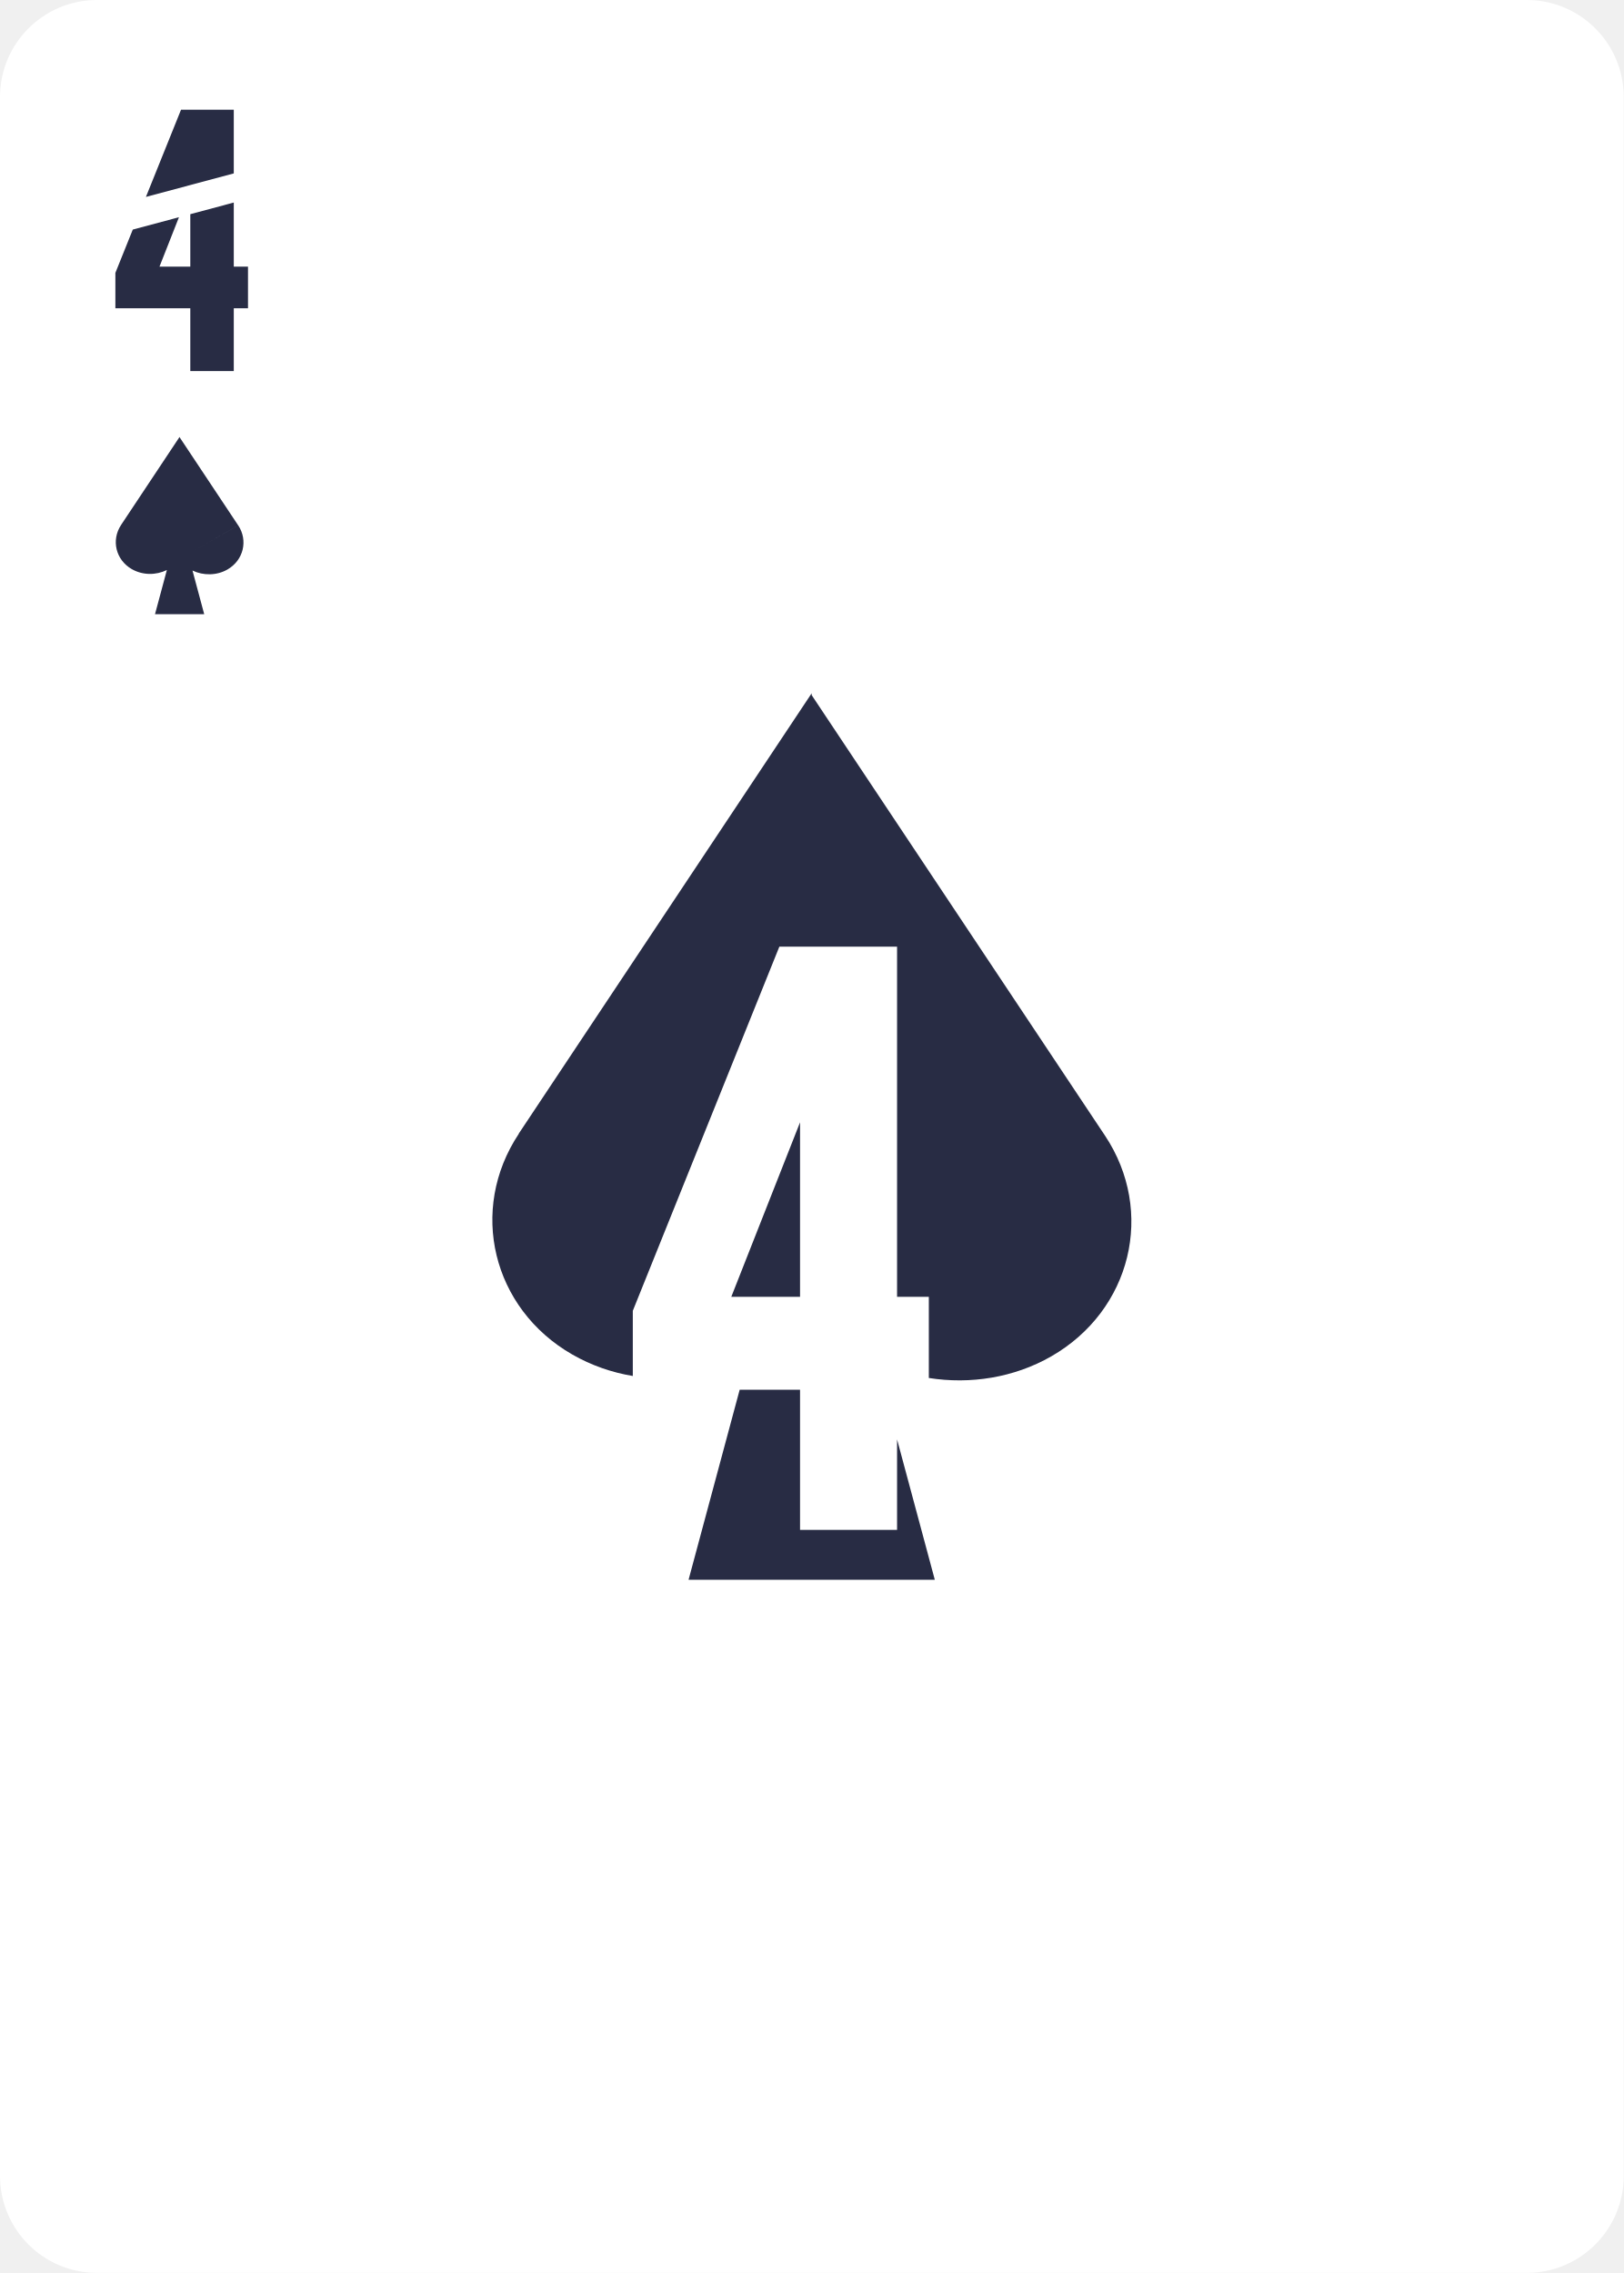
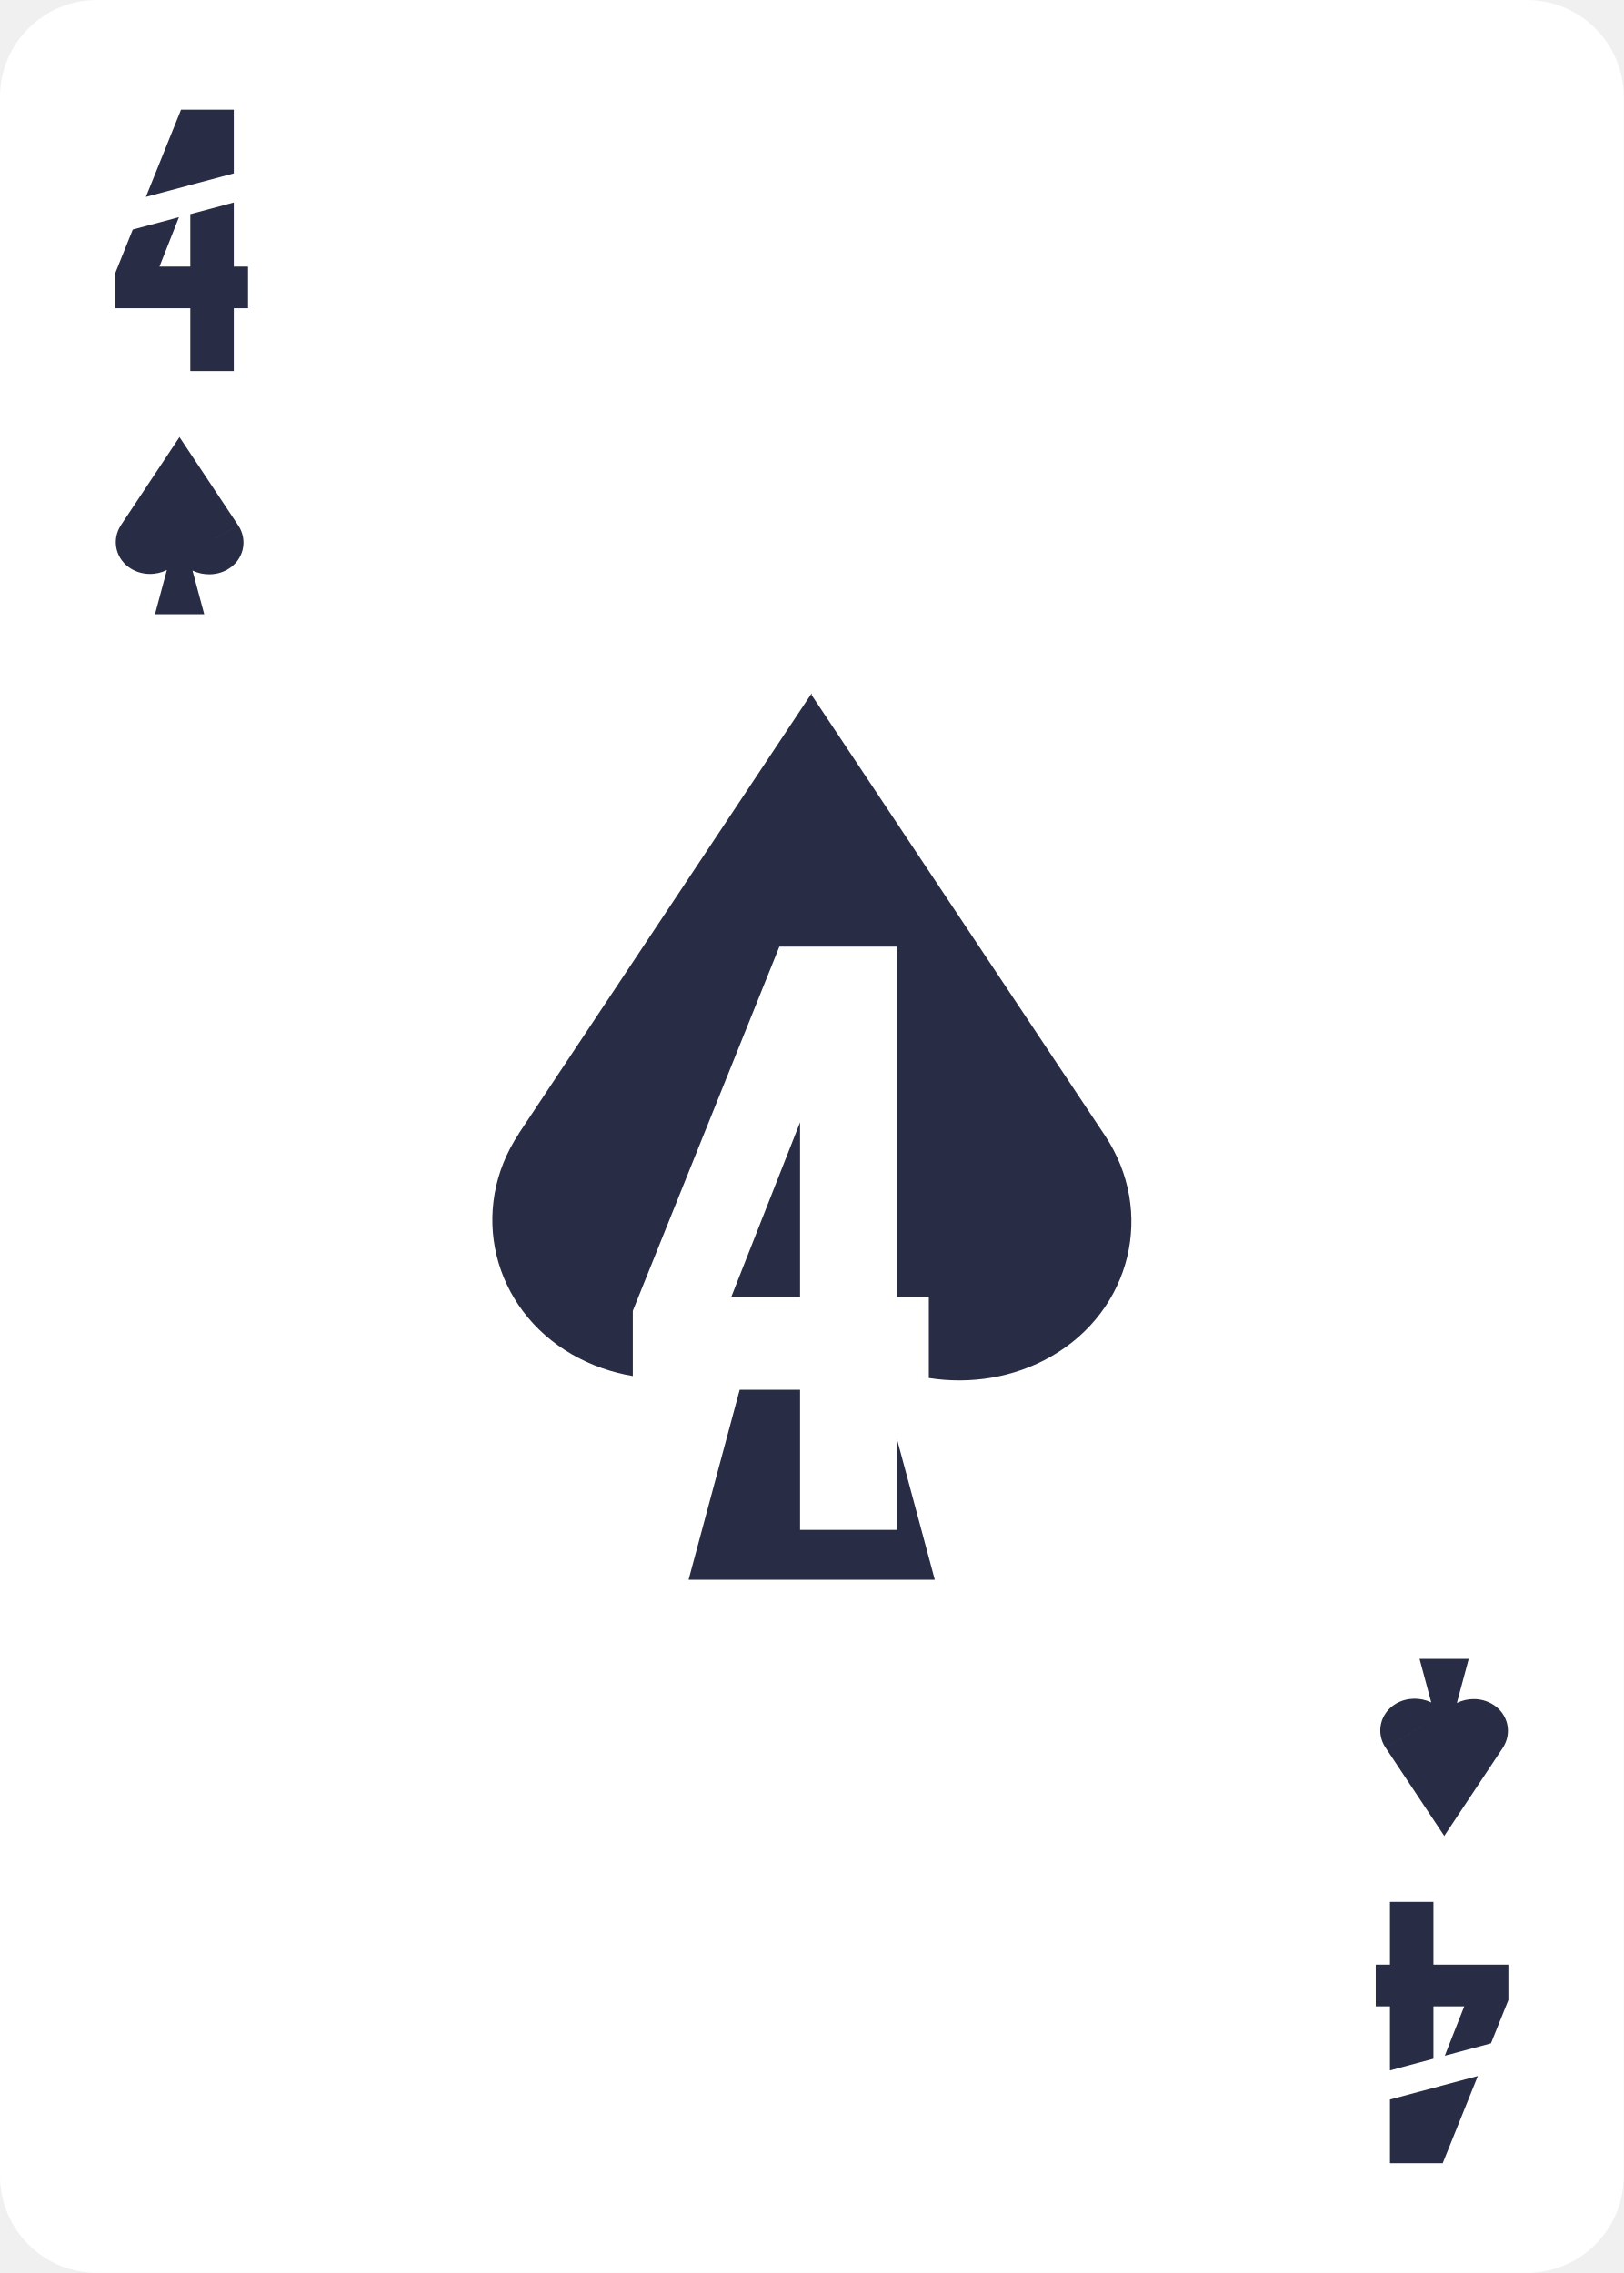
<svg xmlns="http://www.w3.org/2000/svg" viewBox="0 0 750 1050">
-   <g id="uuid-9834da5b-75da-4927-ac6c-c2e3c92e0711">
+   <g id="uuid-5ba48753-d7fc-47a4-89aa-8293f1bc00c9">
    <rect width="750" height="1049.95" rx="44.82" ry="44.82" style="fill:#fff;" />
  </g>
-   <g id="uuid-5d1162bb-011d-4a05-8c50-a84f047adb27">
+   <g id="uuid-d1516c6f-b050-4469-87b9-514ffe41ee79">
    <g>
      <polygon points="414.35 706.71 369.54 706.71 369.54 641.99 341.65 641.99 318.05 729.75 431.78 729.75 414.35 664.91 414.35 706.71" style="fill:#282c44;" />
      <polygon points="369.54 518.45 337.78 599.06 369.54 599.06 369.54 518.45" style="fill:#282c44;" />
      <path d="M510.37,524.56l-135.46-203.45v-.86l-135.32,203.45,.05,.03c-23.32,35.1-12.29,80.75,24.7,101.98,8.77,5.03,18.26,8.31,27.95,9.92v-30.11l67.69-168.21h54.37v161.75h14.67v37.49c19.11,3.02,39.34-.1,56.56-9.99,37-21.23,48.13-66.9,24.79-102.01Z" style="fill:#282c44;" />
    </g>
    <g>
      <polygon points="107.98 93.56 87.9 98.94 87.9 123.16 73.67 123.16 82.66 100.34 61.33 106.06 53.29 126.06 53.29 142.4 87.9 142.4 87.9 171.41 107.98 171.41 107.98 142.4 114.55 142.4 114.55 123.16 107.98 123.16 107.98 93.56" style="fill:#282c44;" />
      <polygon points="107.98 80.1 107.98 50.68 83.62 50.68 67.4 90.97 107.98 80.1" style="fill:#282c44;" />
    </g>
    <path d="M110.02,242.67l-23.15,13.29h0s23.13-13.29,23.13-13.29l-27.04-40.69v-.17l-27.04,40.69h.01c-4.66,7.03-2.45,16.16,4.94,20.4,5.02,2.88,11.19,2.89,16.21,.41l-5.48,20.4h22.72l-5.41-20.15c4.99,2.4,11.2,2.36,16.16-.49,7.39-4.25,9.62-13.38,4.95-20.4" style="fill:#282c44;" />
+     <g>
+       <polygon points="642.02 956.39 662.1 951.01 662.1 926.79 676.33 926.79 667.34 949.61 688.67 943.89 696.71 923.89 696.71 907.55 662.1 907.55 662.1 878.55 642.02 878.55 642.02 907.55 635.45 907.55 635.45 926.79 642.02 926.79 642.02 956.39" style="fill:#282c44;" />
+       <polygon points="642.02 969.85 642.02 999.27 666.38 999.27 682.6 958.98 642.02 969.85" style="fill:#282c44;" />
+     </g>
+     <path d="M639.98,807.33l23.15-13.29h0s-23.13,13.29-23.13,13.29l27.04,40.69v.17l27.04-40.69h-.01c4.66-7.03,2.45-16.16-4.94-20.4-5.02-2.88-11.19-2.89-16.21-.41l5.48-20.4h-22.72l5.41,20.15c-4.99-2.4-11.2-2.36-16.16,.49-7.39,4.25-9.62,13.38-4.95,20.4" style="fill:#282c44;" />
  </g>
</svg>
